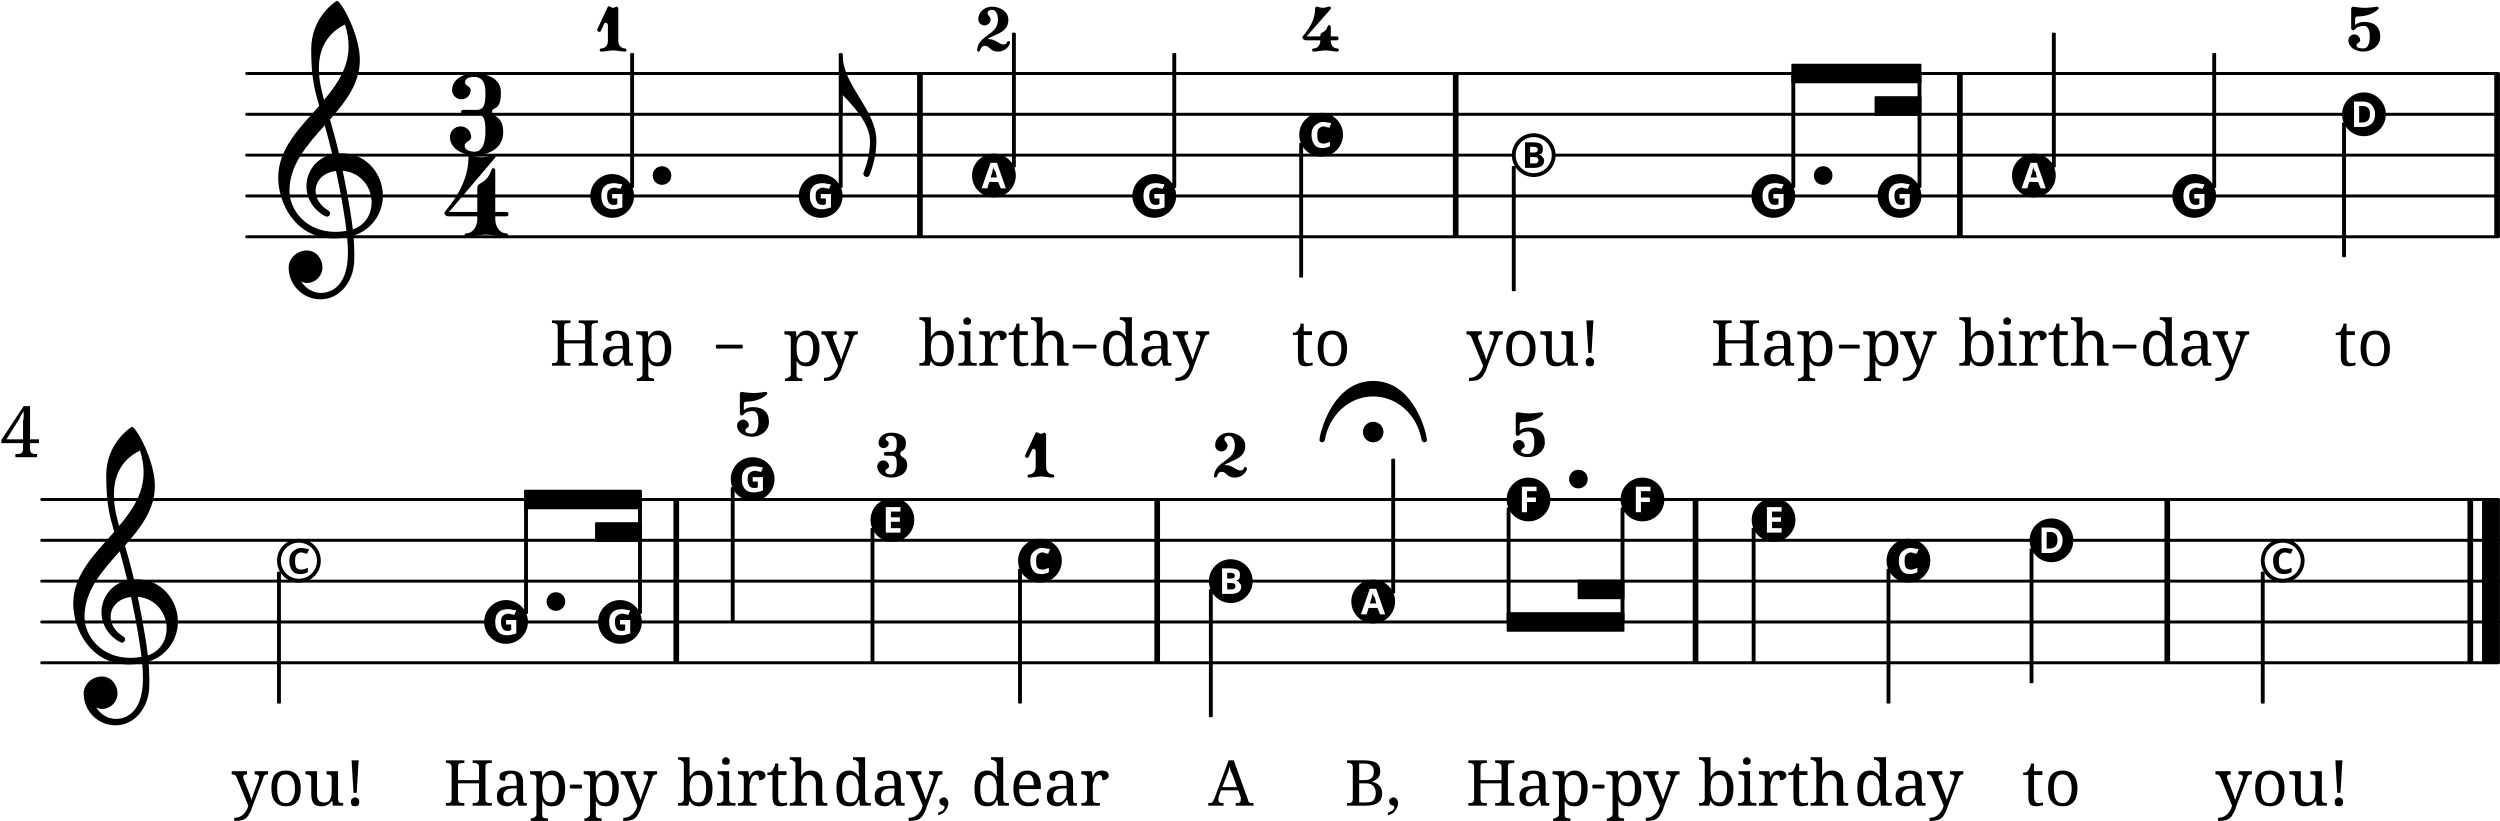
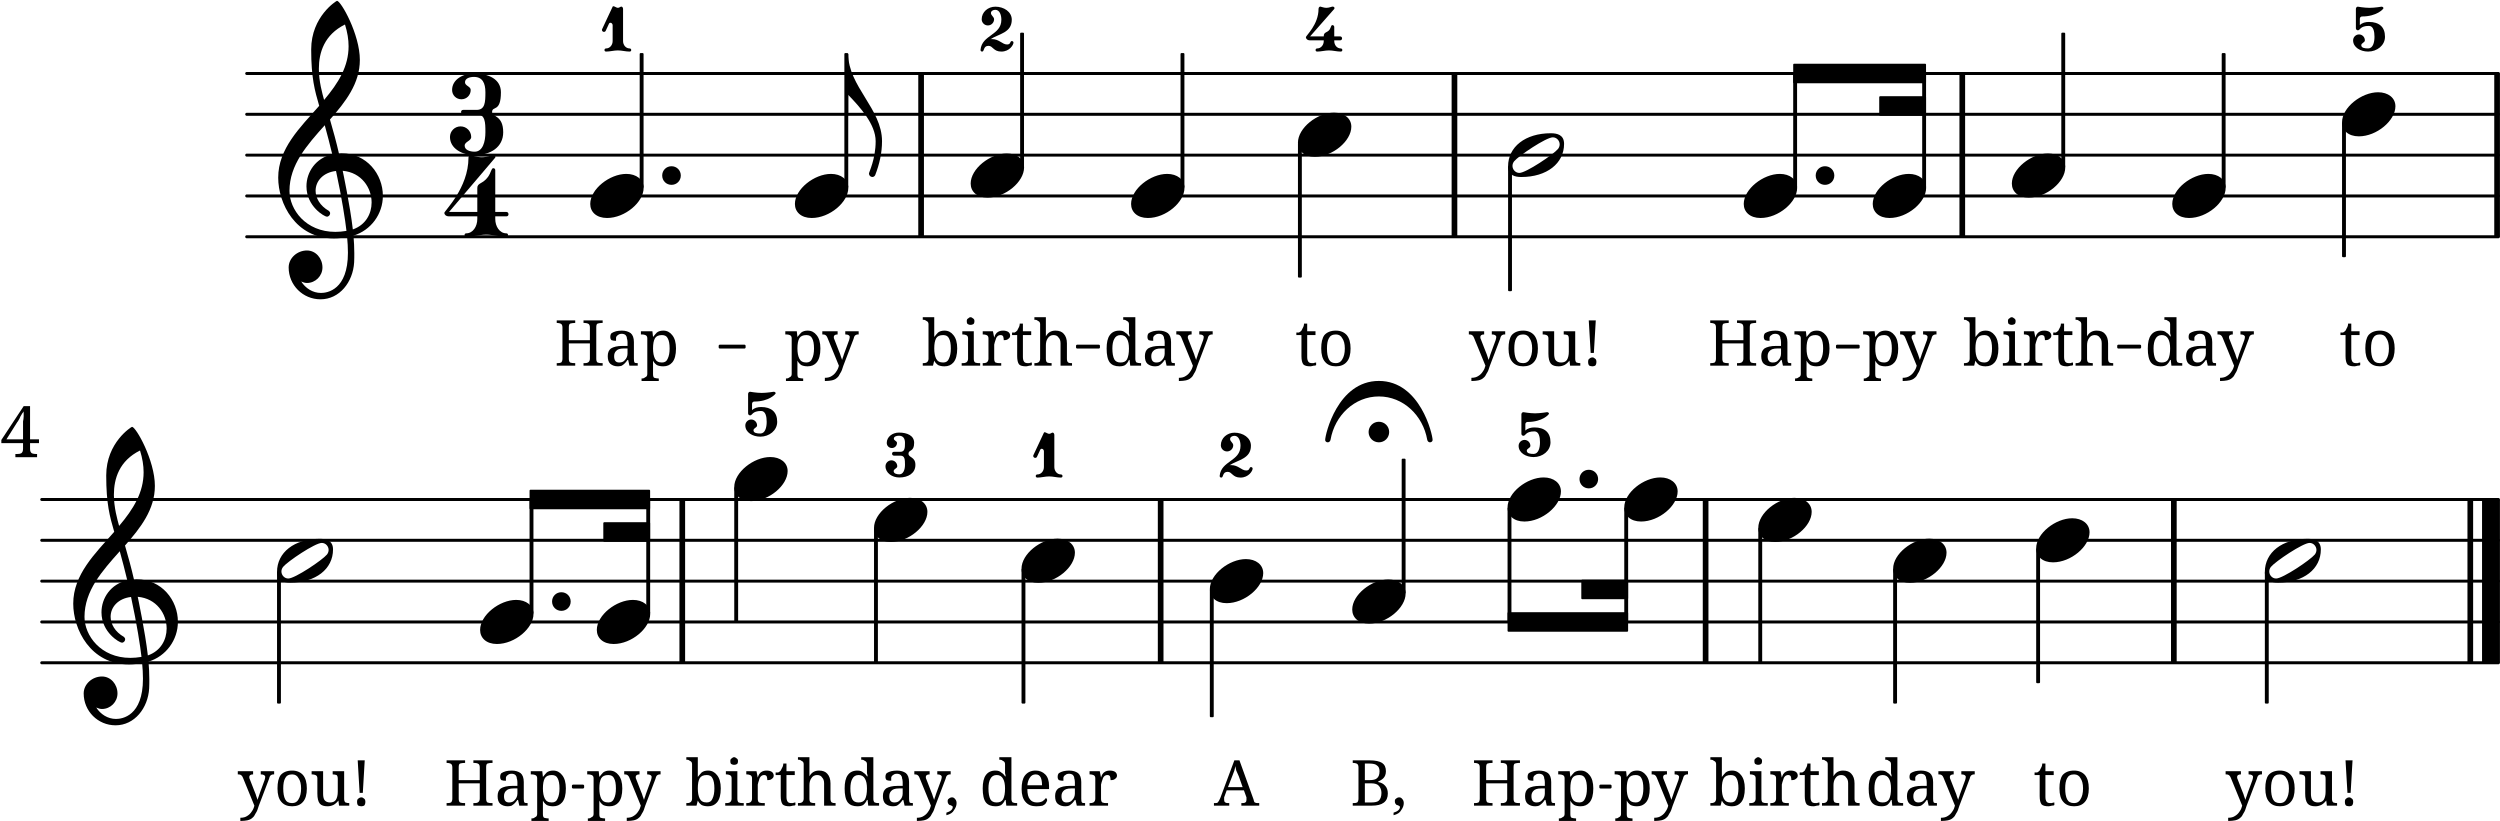
<svg xmlns="http://www.w3.org/2000/svg" class="score" version="1.2" width="182.94mm" height="60.07mm" viewBox="-0.984 -0.02 61.237 20.109">
  <style type="text/css">

tspan { white-space: pre; }

</style>
  <g transform="translate(5.0211, 5.78)">
    <line stroke-linejoin="round" stroke-linecap="round" stroke-width="0.073" stroke="currentColor" x1="0.036" y1="0" x2="55.195" y2="0" />
  </g>
  <g transform="translate(5.0211, 4.78)">
    <line stroke-linejoin="round" stroke-linecap="round" stroke-width="0.073" stroke="currentColor" x1="0.036" y1="0" x2="55.195" y2="0" />
  </g>
  <g transform="translate(5.0211, 3.78)">
    <line stroke-linejoin="round" stroke-linecap="round" stroke-width="0.073" stroke="currentColor" x1="0.036" y1="0" x2="55.195" y2="0" />
  </g>
  <g transform="translate(5.0211, 2.78)">
    <line stroke-linejoin="round" stroke-linecap="round" stroke-width="0.073" stroke="currentColor" x1="0.036" y1="0" x2="55.195" y2="0" />
  </g>
  <g transform="translate(5.0211, 1.78)">
    <line stroke-linejoin="round" stroke-linecap="round" stroke-width="0.073" stroke="currentColor" x1="0.036" y1="0" x2="55.195" y2="0" />
  </g>
  <g transform="translate(60.1143, 3.78)">
    <rect x="0" y="-2" width="0.139" height="4" ry="0" fill="currentColor" />
  </g>
-   <g transform="translate(46.9544, 3.78)">
-     <rect x="0" y="-2" width="0.139" height="4" ry="0" fill="currentColor" />
-   </g>
-   <g transform="translate(34.6038, 3.78)">
-     <rect x="0" y="-2" width="0.139" height="4" ry="0" fill="currentColor" />
-   </g>
-   <g transform="translate(21.4796, 3.78)">
-     <rect x="0" y="-2" width="0.139" height="4" ry="0" fill="currentColor" />
-   </g>
-   <g transform="translate(44.6412, 8.9382)">
+   <g transform="translate(47.0133, 3.78)">
+     <rect x="0" y="-2" width="0.139" height="4" ry="0" fill="currentColor" />
+   </g>
+   <g transform="translate(34.5736, 3.78)">
+     <rect x="0" y="-2" width="0.139" height="4" ry="0" fill="currentColor" />
+   </g>
+   <g transform="translate(21.5083, 3.78)">
+     <rect x="0" y="-2" width="0.139" height="4" ry="0" fill="currentColor" />
+   </g>
+   <g transform="translate(44.6383, 8.9382)">
    <text font-family="serif" font-size="1.556" text-anchor="start" fill="currentColor">
      <tspan>py</tspan>
    </text>
  </g>
-   <g transform="translate(46.0341, 3.78)">
-     <rect x="-0.047" y="-2" width="0.095" height="2.804" ry="0.024" fill="currentColor" />
-   </g>
-   <g transform="translate(48.8362, 4.28)">
-     <circle stroke-linejoin="round" stroke-linecap="round" fill="currentColor" stroke="currentColor" stroke-width="0" r="0.536" />
-   </g>
-   <g color="rgba(100%, 100%, 100%, 100%)">
-     <g transform="translate(48.5349, 4.593)">
-       <text font-family="sans" font-weight="bold" font-size="0.873" text-anchor="start" fill="currentColor">
-         <tspan>A</tspan>
-       </text>
-     </g>
-   </g>
-   <g transform="translate(46.9784, 8.9382)">
+   <g transform="translate(46.1477, 3.78)">
+     <rect x="-0.047" y="-2" width="0.095" height="2.803" ry="0.024" fill="currentColor" />
+   </g>
+   <g transform="translate(48.2971, 4.28)">
+     <path transform="scale(0.004, -0.004)" d="M0 -49c0 91 119 184 221 184c61 0 106 -34 106 -86c0 -87 -114 -184 -224 -184c-65 0 -103 37 -103 86z" fill="currentColor" />
+   </g>
+   <g transform="translate(47.0923, 8.9382)">
    <text font-family="serif" font-size="1.556" text-anchor="start" fill="currentColor">
      <tspan>birth</tspan>
    </text>
  </g>
-   <g transform="translate(49.3253, 3.78)">
-     <rect x="-0.047" y="-3" width="0.095" height="3.304" ry="0.024" fill="currentColor" />
-   </g>
-   <g transform="translate(42.4542, 4.78)">
-     <circle stroke-linejoin="round" stroke-linecap="round" fill="currentColor" stroke="currentColor" stroke-width="0" r="0.536" />
-   </g>
-   <g color="rgba(100%, 100%, 100%, 100%)">
-     <g transform="translate(42.1428, 5.0917)">
-       <text font-family="sans" font-weight="bold" font-size="0.873" text-anchor="start" fill="currentColor">
-         <tspan>G</tspan>
-       </text>
-     </g>
-   </g>
-   <g transform="translate(45.545, 4.78)">
-     <circle stroke-linejoin="round" stroke-linecap="round" fill="currentColor" stroke="currentColor" stroke-width="0" r="0.536" />
-   </g>
-   <g color="rgba(100%, 100%, 100%, 100%)">
-     <g transform="translate(45.2337, 5.0917)">
-       <text font-family="sans" font-weight="bold" font-size="0.873" text-anchor="start" fill="currentColor">
-         <tspan>G</tspan>
-       </text>
-     </g>
-   </g>
-   <g transform="translate(40.9177, 8.9382)">
+   <g transform="translate(49.5556, 3.78)">
+     <rect x="-0.047" y="-3" width="0.095" height="3.303" ry="0.024" fill="currentColor" />
+   </g>
+   <g transform="translate(41.7294, 4.78)">
+     <path transform="scale(0.004, -0.004)" d="M0 -49c0 91 119 184 221 184c61 0 106 -34 106 -86c0 -87 -114 -184 -224 -184c-65 0 -103 37 -103 86z" fill="currentColor" />
+   </g>
+   <g transform="translate(44.8892, 4.78)">
+     <path transform="scale(0.004, -0.004)" d="M0 -49c0 91 119 184 221 184c61 0 106 -34 106 -86c0 -87 -114 -184 -224 -184c-65 0 -103 37 -103 86z" fill="currentColor" />
+   </g>
+   <g transform="translate(40.8459, 8.9382)">
    <text font-family="serif" font-size="1.556" text-anchor="start" fill="currentColor">
      <tspan>Hap</tspan>
    </text>
  </g>
-   <g transform="translate(43.4474, 4.28)">
+   <g transform="translate(43.4921, 4.28)">
    <path transform="scale(0.004, -0.004)" d="M0 0c0 32 25 57 57 57s57 -25 57 -57s-25 -57 -57 -57s-57 25 -57 57z" fill="currentColor" />
  </g>
-   <g transform="translate(42.9432, 3.78)">
-     <rect x="-0.047" y="-2" width="0.095" height="2.804" ry="0.024" fill="currentColor" />
-   </g>
-   <g transform="translate(16.5499, 8.9382)">
+   <g transform="translate(42.9878, 3.78)">
+     <rect x="-0.047" y="-2" width="0.095" height="2.803" ry="0.024" fill="currentColor" />
+   </g>
+   <g transform="translate(16.6189, 8.9382)">
    <rect x="0" y="-0.515" width="0.66" height="0.095" ry="0.029" fill="currentColor" />
  </g>
-   <g transform="translate(25.2892, 8.9382)">
-     <rect x="0" y="-0.515" width="0.585" height="0.095" ry="0.029" fill="currentColor" />
-   </g>
-   <g transform="translate(44.0606, 8.9382)">
-     <rect x="0" y="-0.515" width="0.511" height="0.095" ry="0.029" fill="currentColor" />
-   </g>
-   <g transform="translate(50.764, 8.9382)">
-     <rect x="0" y="-0.515" width="0.585" height="0.095" ry="0.029" fill="currentColor" />
-   </g>
-   <g transform="translate(42.8958, 1.78)">
-     <polygon stroke-linejoin="round" stroke-linecap="round" stroke-width="0.047" fill="currentColor" stroke="currentColor" points="3.162 -0.216 3.162 0.216 0.024 0.216 0.024 -0.216" />
-   </g>
-   <g transform="translate(44.9341, 2.5765)">
+   <g transform="translate(25.3728, 8.9382)">
+     <rect x="0" y="-0.515" width="0.586" height="0.095" ry="0.029" fill="currentColor" />
+   </g>
+   <g transform="translate(43.9888, 8.9382)">
+     <rect x="0" y="-0.515" width="0.58" height="0.095" ry="0.029" fill="currentColor" />
+   </g>
+   <g transform="translate(50.8779, 8.9382)">
+     <rect x="0" y="-0.515" width="0.586" height="0.095" ry="0.029" fill="currentColor" />
+   </g>
+   <g transform="translate(42.9404, 1.78)">
+     <polygon stroke-linejoin="round" stroke-linecap="round" stroke-width="0.047" fill="currentColor" stroke="currentColor" points="3.231 -0.216 3.231 0.216 0.024 0.216 0.024 -0.216" />
+   </g>
+   <g transform="translate(45.0477, 2.5765)">
    <polygon stroke-linejoin="round" stroke-linecap="round" stroke-width="0.047" fill="currentColor" stroke="currentColor" points="1.124 -0.216 1.124 0.216 0.024 0.216 0.024 -0.216" />
  </g>
-   <g transform="translate(52.7646, 4.78)">
-     <circle stroke-linejoin="round" stroke-linecap="round" fill="currentColor" stroke="currentColor" stroke-width="0" r="0.536" />
-   </g>
-   <g color="rgba(100%, 100%, 100%, 100%)">
-     <g transform="translate(52.4533, 5.0917)">
-       <text font-family="sans" font-weight="bold" font-size="0.873" text-anchor="start" fill="currentColor">
-         <tspan>G</tspan>
-       </text>
-     </g>
-   </g>
-   <g transform="translate(51.4189, 8.9382)">
+   <g transform="translate(52.2264, 4.78)">
+     <path transform="scale(0.004, -0.004)" d="M0 -49c0 91 119 184 221 184c61 0 106 -34 106 -86c0 -87 -114 -184 -224 -184c-65 0 -103 37 -103 86z" fill="currentColor" />
+   </g>
+   <g transform="translate(51.5337, 8.9382)">
    <text font-family="serif" font-size="1.556" text-anchor="start" fill="currentColor">
      <tspan>day</tspan>
    </text>
  </g>
-   <g transform="translate(53.2536, 3.78)">
-     <rect x="-0.047" y="-2.5" width="0.095" height="3.304" ry="0.024" fill="currentColor" />
-   </g>
-   <g transform="translate(56.9227, 2.78)">
-     <circle stroke-linejoin="round" stroke-linecap="round" fill="currentColor" stroke="currentColor" stroke-width="0" r="0.536" />
-   </g>
-   <g color="rgba(100%, 100%, 100%, 100%)">
-     <g transform="translate(56.6014, 3.0917)">
-       <text font-family="sans" font-weight="bold" font-size="0.873" text-anchor="start" fill="currentColor">
-         <tspan>D</tspan>
-       </text>
-     </g>
-   </g>
-   <g transform="translate(56.5411, 1.2435)">
+   <g transform="translate(53.4849, 3.78)">
+     <rect x="-0.047" y="-2.5" width="0.095" height="3.303" ry="0.024" fill="currentColor" />
+   </g>
+   <g transform="translate(56.3852, 2.78)">
+     <path transform="scale(0.004, -0.004)" d="M0 -49c0 91 119 184 221 184c61 0 106 -34 106 -86c0 -87 -114 -184 -224 -184c-65 0 -103 37 -103 86z" fill="currentColor" />
+   </g>
+   <g transform="translate(56.6566, 1.2435)">
    <path transform="scale(0.0022, -0.0022)" d="M338 483c0 -9 -74 -92 -238 -92c-14 0 -25 -11 -25 -25v-71c26 26 64 35 101 35c113 0 179 -55 179 -165c0 -96 -88 -165 -188 -165c-85 0 -167 47 -167 125c0 36 30 66 66 66s65 -30 65 -66c0 -25 -40 -29 -40 -54c0 -31 40 -36 76 -36c54 0 71 67 71 130 c0 58 -12 121 -62 121c-100 0 -97 -49 -122 -49c-11 0 -23 8 -23 22v216c0 14 10 25 22 25c1 0 72 -13 130 -13c57 0 132 13 133 13c14 0 22 -9 22 -17z" fill="currentColor" />
  </g>
-   <g transform="translate(56.1997, 8.9382)">
+   <g transform="translate(56.3151, 8.9382)">
    <text font-family="serif" font-size="1.556" text-anchor="start" fill="currentColor">
      <tspan>to</tspan>
    </text>
  </g>
-   <g transform="translate(56.4337, 3.78)">
-     <rect x="-0.047" y="-0.804" width="0.095" height="3.304" ry="0.024" fill="currentColor" />
-   </g>
-   <g transform="translate(19.118, 4.78)">
-     <circle stroke-linejoin="round" stroke-linecap="round" fill="currentColor" stroke="currentColor" stroke-width="0" r="0.536" />
-   </g>
-   <g color="rgba(100%, 100%, 100%, 100%)">
-     <g transform="translate(18.8067, 5.0917)">
-       <text font-family="sans" font-weight="bold" font-size="0.873" text-anchor="start" fill="currentColor">
-         <tspan>G</tspan>
-       </text>
-     </g>
-   </g>
-   <g transform="translate(18.2142, 8.9382)">
+   <g transform="translate(56.4327, 3.78)">
+     <rect x="-0.047" y="-0.803" width="0.095" height="3.303" ry="0.024" fill="currentColor" />
+   </g>
+   <g transform="translate(18.4865, 4.78)">
+     <path transform="scale(0.004, -0.004)" d="M0 -49c0 91 119 184 221 184c61 0 106 -34 106 -86c0 -87 -114 -184 -224 -184c-65 0 -103 37 -103 86z" fill="currentColor" />
+   </g>
+   <g transform="translate(18.2357, 8.9382)">
    <text font-family="serif" font-size="1.556" text-anchor="start" fill="currentColor">
      <tspan>py</tspan>
    </text>
  </g>
-   <g transform="translate(19.607, 3.78)">
-     <rect x="-0.047" y="-2.5" width="0.095" height="3.304" ry="0.024" fill="currentColor" />
-   </g>
-   <g transform="translate(19.6544, 1.3035)">
+   <g transform="translate(19.745, 3.78)">
+     <rect x="-0.047" y="-2.5" width="0.095" height="3.303" ry="0.024" fill="currentColor" />
+   </g>
+   <g transform="translate(19.7924, 1.3035)">
    <path transform="scale(0.004, -0.004)" d="M0 0v-375h-14v375h14zM127 -732c0 9 41 88 41 198c0 104 -96 209 -168 284v250c0 -198 207 -336 207 -534c0 -71 -16 -142 -42 -208c-4 -7 -10 -11 -17 -11c-11 0 -21 9 -21 21z" fill="currentColor" />
  </g>
-   <g transform="translate(23.3614, 4.28)">
-     <circle stroke-linejoin="round" stroke-linecap="round" fill="currentColor" stroke="currentColor" stroke-width="0" r="0.536" />
-   </g>
-   <g color="rgba(100%, 100%, 100%, 100%)">
-     <g transform="translate(23.0601, 4.593)">
-       <text font-family="sans" font-weight="bold" font-size="0.873" text-anchor="start" fill="currentColor">
-         <tspan>A</tspan>
-       </text>
-     </g>
-   </g>
-   <g transform="translate(21.5036, 8.9382)">
+   <g transform="translate(22.7921, 4.28)">
+     <path transform="scale(0.004, -0.004)" d="M0 -49c0 91 119 184 221 184c61 0 106 -34 106 -86c0 -87 -114 -184 -224 -184c-65 0 -103 37 -103 86z" fill="currentColor" />
+   </g>
+   <g transform="translate(21.5872, 8.9382)">
    <text font-family="serif" font-size="1.556" text-anchor="start" fill="currentColor">
      <tspan>birth</tspan>
    </text>
  </g>
-   <g transform="translate(14.0092, 4.78)">
-     <circle stroke-linejoin="round" stroke-linecap="round" fill="currentColor" stroke="currentColor" stroke-width="0" r="0.536" />
-   </g>
-   <g color="rgba(100%, 100%, 100%, 100%)">
-     <g transform="translate(13.6979, 5.0917)">
-       <text font-family="sans" font-weight="bold" font-size="0.873" text-anchor="start" fill="currentColor">
-         <tspan>G</tspan>
-       </text>
-     </g>
-   </g>
-   <g transform="translate(13.6477, 1.2435)">
+   <g transform="translate(13.4727, 4.78)">
+     <path transform="scale(0.004, -0.004)" d="M0 -49c0 91 119 184 221 184c61 0 106 -34 106 -86c0 -87 -114 -184 -224 -184c-65 0 -103 37 -103 86z" fill="currentColor" />
+   </g>
+   <g transform="translate(13.7641, 1.2435)">
    <path transform="scale(0.0022, -0.0022)" d="M175 487c16 0 29 14 39 14s19 -12 19 -26v-358c0 -44 31 -82 73 -82c12 0 18 -9 18 -18s-6 -17 -18 -17c-44 0 -87 13 -131 13s-87 -13 -131 -13c-12 0 -18 8 -18 17s6 18 18 18c42 0 73 38 73 82v176c0 18 -14 28 -25 28c-6 0 -12 -3 -15 -9l-37 -80 c-4 -9 -12 -13 -19 -13c-11 0 -23 9 -23 21c0 3 0 7 2 10l117 250c2 4 4 5 8 5c13 0 35 -18 50 -18z" fill="currentColor" />
  </g>
  <g transform="translate(5.8211, 4.78)">
    <path transform="scale(0.004, -0.004)" d="M643 1c0 -112 -73 -211 -180 -244c3 -36 5 -72 5 -108c0 -19 0 -37 -1 -56c-7 -120 -89 -226 -206 -226c-108 0 -195 87 -195 195c0 58 53 104 112 104c54 0 95 -48 95 -104c0 -52 -43 -95 -95 -95c-12 0 -24 4 -35 9c26 -41 70 -70 121 -70c38 0 165 18 165 246 c0 32 -2 64 -5 96c-28 -5 -55 -8 -80 -8c-236 0 -342 214 -342 372c0 178 133 306 251 440c-27 93 -49 170 -49 345c0 203 155 298 158 298c24 0 140 -205 140 -362c0 -144 -87 -256 -183 -365c20 -69 39 -138 55 -208c5 0 11 1 16 1c154 0 253 -128 253 -260zM397 154 c1 -5 45 -212 62 -359c78 27 115 95 115 165c0 90 -62 184 -177 194zM71 31c0 -114 99 -251 281 -251c21 0 44 2 68 6c-7 63 -28 201 -64 367c-79 -9 -125 -62 -125 -121c0 -44 26 -92 82 -124c4 -4 7 -9 7 -14c0 -11 -9 -21 -20 -21c-14 0 -125 62 -125 186 c0 88 57 173 158 196c-14 60 -30 119 -46 178c-108 -121 -216 -242 -216 -402zM411 1050c-127 -63 -160 -172 -160 -271c0 -78 21 -151 32 -191c89 105 150 206 150 329c0 41 -7 85 -22 133z" fill="currentColor" />
  </g>
-   <g transform="translate(22.9497, 1.2435)">
+   <g transform="translate(23.0333, 1.2435)">
    <path transform="scale(0.0022, -0.0022)" d="M89 64c-61 0 -44 -64 -71 -64c-9 0 -18 6 -18 17v2c15 170 232 160 232 336c0 54 -20 110 -67 110c-25 0 -49 -13 -49 -36c0 -27 35 -42 35 -69c0 -38 -31 -69 -69 -69s-69 31 -69 69c0 80 70 140 152 140c95 0 183 -57 183 -145c0 -146 -144 -157 -237 -217 c5 1 10 1 15 1c84 0 115 -60 170 -60c44 0 29 38 53 38c9 0 18 -7 18 -17c0 -25 -44 -100 -135 -100c-90 0 -93 64 -143 64z" fill="currentColor" />
  </g>
  <g transform="translate(10.0367, 3.78)">
    <path transform="scale(0.004, -0.004)" d="M258 264c0 -31 68 -19 68 -124c0 -91 -77 -140 -175 -140c-77 0 -151 41 -151 111c0 36 29 65 65 65s65 -29 65 -65c0 -25 -40 -28 -40 -53c0 -26 31 -37 61 -37c50 0 66 61 66 119c0 62 -1 110 -54 110h-82c-9 0 -13 7 -13 14s4 13 13 13h82c52 0 54 47 54 108 c0 56 -18 94 -70 94c-27 0 -55 -9 -55 -33c0 -22 35 -25 35 -47c0 -32 -25 -57 -57 -57s-57 25 -57 57c0 63 65 101 134 101c90 0 165 -35 165 -115c0 -126 -54 -81 -54 -121z" fill="currentColor" />
  </g>
  <g transform="translate(9.9062, 5.78)">
    <path transform="scale(0.004, -0.004)" d="M228 487c34 0 64 14 71 14s12 -6 12 -11c0 -2 0 -3 -1 -5l-283 -333h173v147c0 32 34 24 65 67c21 29 20 54 33 54c6 0 12 -4 12 -12v-256h68c9 0 13 -7 13 -14s-4 -13 -13 -13h-68v-16c0 -45 26 -88 68 -88c7 0 10 -5 10 -10s-3 -11 -10 -11c-41 0 -82 13 -123 13 s-82 -13 -123 -13c-7 0 -10 6 -10 11s3 10 10 10c42 0 68 43 68 88v16h-173c-21 0 -29 13 -29 21c0 13 148 151 148 339c0 8 5 15 12 15c5 0 36 -13 70 -13z" fill="currentColor" />
  </g>
-   <g transform="translate(12.4728, 8.9382)">
+   <g transform="translate(12.5892, 8.9382)">
    <text font-family="serif" font-size="1.556" text-anchor="start" fill="currentColor">
      <tspan>Hap</tspan>
    </text>
  </g>
-   <g transform="translate(15.0025, 4.28)">
+   <g transform="translate(15.2354, 4.28)">
    <path transform="scale(0.004, -0.004)" d="M0 0c0 32 25 57 57 57s57 -25 57 -57s-25 -57 -57 -57s-57 25 -57 57z" fill="currentColor" />
  </g>
-   <g transform="translate(14.4983, 3.78)">
-     <rect x="-0.047" y="-2.5" width="0.095" height="3.304" ry="0.024" fill="currentColor" />
-   </g>
-   <g transform="translate(25.9441, 8.9382)">
+   <g transform="translate(14.7312, 3.78)">
+     <rect x="-0.047" y="-2.5" width="0.095" height="3.303" ry="0.024" fill="currentColor" />
+   </g>
+   <g transform="translate(26.0287, 8.9382)">
    <text font-family="serif" font-size="1.556" text-anchor="start" fill="currentColor">
      <tspan>day</tspan>
    </text>
  </g>
-   <g transform="translate(27.7788, 3.78)">
-     <rect x="-0.047" y="-2.5" width="0.095" height="3.304" ry="0.024" fill="currentColor" />
-   </g>
-   <g transform="translate(31.3765, 3.28)">
-     <circle stroke-linejoin="round" stroke-linecap="round" fill="currentColor" stroke="currentColor" stroke-width="0" r="0.536" />
-   </g>
-   <g color="rgba(100%, 100%, 100%, 100%)">
-     <g transform="translate(31.0953, 3.5917)">
-       <text font-family="sans" font-weight="bold" font-size="0.873" text-anchor="start" fill="currentColor">
-         <tspan>C</tspan>
-       </text>
-     </g>
-   </g>
-   <g transform="translate(30.9246, 1.2435)">
+   <g transform="translate(27.9798, 3.78)">
+     <rect x="-0.047" y="-2.5" width="0.095" height="3.303" ry="0.024" fill="currentColor" />
+   </g>
+   <g transform="translate(30.8088, 3.28)">
+     <path transform="scale(0.004, -0.004)" d="M0 -49c0 91 119 184 221 184c61 0 106 -34 106 -86c0 -87 -114 -184 -224 -184c-65 0 -103 37 -103 86z" fill="currentColor" />
+   </g>
+   <g transform="translate(31.0098, 1.2435)">
    <path transform="scale(0.0022, -0.0022)" d="M158 501c8 0 37 -14 67 -14c31 0 59 14 70 14c12 0 21 -8 21 -17c0 -3 -1 -6 -3 -9l-269 -306h152v3c0 50 42 35 68 77c7 12 10 25 16 37c3 6 7 9 13 9c9 0 20 -8 20 -21v-105h65c15 0 22 -11 22 -22s-7 -22 -22 -22h-65v-8c0 -44 30 -82 72 -82c12 0 18 -9 18 -18 s-6 -17 -18 -17c-44 0 -87 13 -131 13s-87 -13 -131 -13c-12 0 -18 8 -18 17s6 18 18 18c42 0 73 38 73 82v8h-152c-35 0 -47 22 -47 35c0 18 141 139 141 315c0 14 9 26 20 26z" fill="currentColor" />
  </g>
-   <g transform="translate(30.6534, 8.9382)">
+   <g transform="translate(30.7387, 8.9382)">
    <text font-family="serif" font-size="1.556" text-anchor="start" fill="currentColor">
      <tspan>to</tspan>
    </text>
  </g>
-   <g transform="translate(30.8874, 3.78)">
-     <rect x="-0.047" y="-0.304" width="0.095" height="3.304" ry="0.024" fill="currentColor" />
-   </g>
-   <g transform="translate(36.5846, 3.78)">
-     <circle stroke-linejoin="round" stroke-linecap="round" fill="currentColor" stroke="currentColor" stroke-width="0" r="0.536" />
-   </g>
-   <g color="rgba(100%, 100%, 100%, 100%)">
-     <g transform="translate(36.5846, 3.78)">
-       <circle stroke-linejoin="round" stroke-linecap="round" fill="currentColor" stroke="currentColor" stroke-width="0" r="0.442" />
-     </g>
-   </g>
-   <g transform="translate(36.2934, 4.0917)">
-     <text font-family="sans" font-weight="bold" font-size="0.873" text-anchor="start" fill="currentColor">
-       <tspan>B</tspan>
-     </text>
-   </g>
-   <g transform="translate(34.9377, 8.9382)">
+   <g transform="translate(30.8562, 3.78)">
+     <rect x="-0.047" y="-0.303" width="0.095" height="3.303" ry="0.024" fill="currentColor" />
+   </g>
+   <g transform="translate(35.9563, 3.78)">
+     <path transform="scale(0.004, -0.004)" d="M69 -109c41 0 209 113 237 147c7 9 10 19 10 28c0 22 -18 43 -42 43c-41 0 -209 -113 -237 -147c-7 -9 -10 -19 -10 -28c0 -22 18 -43 42 -43zM0 -69c0 120 106 203 262 203c39 0 81 -10 81 -65c0 -120 -106 -203 -262 -203c-39 0 -81 10 -81 65z" fill="currentColor" />
+   </g>
+   <g transform="translate(34.9954, 8.9382)">
    <text font-family="serif" font-size="1.556" text-anchor="start" fill="currentColor">
      <tspan>you!</tspan>
    </text>
  </g>
-   <g transform="translate(36.0955, 3.78)">
-     <rect x="-0.047" y="0.267" width="0.095" height="3.066" ry="0.024" fill="currentColor" />
-   </g>
-   <g transform="translate(23.8504, 3.78)">
-     <rect x="-0.047" y="-3" width="0.095" height="3.304" ry="0.024" fill="currentColor" />
-   </g>
-   <g transform="translate(27.2898, 4.78)">
-     <circle stroke-linejoin="round" stroke-linecap="round" fill="currentColor" stroke="currentColor" stroke-width="0" r="0.536" />
-   </g>
-   <g color="rgba(100%, 100%, 100%, 100%)">
-     <g transform="translate(26.9785, 5.0917)">
-       <text font-family="sans" font-weight="bold" font-size="0.873" text-anchor="start" fill="currentColor">
-         <tspan>G</tspan>
-       </text>
-     </g>
+   <g transform="translate(36.0037, 3.78)">
+     <rect x="-0.047" y="0.268" width="0.095" height="3.065" ry="0.024" fill="currentColor" />
+   </g>
+   <g transform="translate(24.0506, 3.78)">
+     <rect x="-0.047" y="-3" width="0.095" height="3.303" ry="0.024" fill="currentColor" />
+   </g>
+   <g transform="translate(26.7214, 4.78)">
+     <path transform="scale(0.004, -0.004)" d="M0 -49c0 91 119 184 221 184c61 0 106 -34 106 -86c0 -87 -114 -184 -224 -184c-65 0 -103 37 -103 86z" fill="currentColor" />
  </g>
  <g transform="translate(0, 16.2155)">
    <line stroke-linejoin="round" stroke-linecap="round" stroke-width="0.073" stroke="currentColor" x1="0.036" y1="0" x2="60.216" y2="0" />
  </g>
  <g transform="translate(0, 15.2155)">
    <line stroke-linejoin="round" stroke-linecap="round" stroke-width="0.073" stroke="currentColor" x1="0.036" y1="0" x2="60.216" y2="0" />
  </g>
  <g transform="translate(0, 14.2155)">
    <line stroke-linejoin="round" stroke-linecap="round" stroke-width="0.073" stroke="currentColor" x1="0.036" y1="0" x2="60.216" y2="0" />
  </g>
  <g transform="translate(0, 13.2155)">
    <line stroke-linejoin="round" stroke-linecap="round" stroke-width="0.073" stroke="currentColor" x1="0.036" y1="0" x2="60.216" y2="0" />
  </g>
  <g transform="translate(0, 12.2155)">
    <line stroke-linejoin="round" stroke-linecap="round" stroke-width="0.073" stroke="currentColor" x1="0.036" y1="0" x2="60.216" y2="0" />
  </g>
-   <g transform="translate(15.5107, 14.2155)">
-     <rect x="0" y="-2" width="0.139" height="4" ry="0" fill="currentColor" />
-   </g>
-   <g transform="translate(52.0349, 14.2155)">
-     <rect x="0" y="-2" width="0.139" height="4" ry="0" fill="currentColor" />
-   </g>
-   <g transform="translate(40.4787, 14.2155)">
+   <g transform="translate(15.6578, 14.2155)">
+     <rect x="0" y="-2" width="0.139" height="4" ry="0" fill="currentColor" />
+   </g>
+   <g transform="translate(52.1959, 14.2155)">
+     <rect x="0" y="-2" width="0.139" height="4" ry="0" fill="currentColor" />
+   </g>
+   <g transform="translate(40.7258, 14.2155)">
    <rect x="0" y="-2" width="0.139" height="4" ry="0" fill="currentColor" />
  </g>
  <g transform="translate(59.8152, 14.2155)">
    <rect x="0" y="-2" width="0.438" height="4" ry="0" fill="currentColor" />
  </g>
  <g transform="translate(59.4578, 14.2155)">
    <rect x="0" y="-2" width="0.139" height="4" ry="0" fill="currentColor" />
  </g>
-   <g transform="translate(27.2916, 14.2155)">
-     <rect x="0" y="-2" width="0.139" height="4" ry="0" fill="currentColor" />
-   </g>
-   <g transform="translate(42.4602, 12.7155)">
-     <circle stroke-linejoin="round" stroke-linecap="round" fill="currentColor" stroke="currentColor" stroke-width="0" r="0.536" />
-   </g>
-   <g color="rgba(100%, 100%, 100%, 100%)">
-     <g transform="translate(42.2192, 13.0272)">
-       <text font-family="sans" font-weight="bold" font-size="0.873" text-anchor="start" fill="currentColor">
-         <tspan>E</tspan>
-       </text>
-     </g>
-   </g>
-   <g transform="translate(40.6025, 19.7155)">
+   <g transform="translate(27.3764, 14.2155)">
+     <rect x="0" y="-2" width="0.139" height="4" ry="0" fill="currentColor" />
+   </g>
+   <g transform="translate(42.0856, 12.7155)">
+     <path transform="scale(0.004, -0.004)" d="M0 -49c0 91 119 184 221 184c61 0 106 -34 106 -86c0 -87 -114 -184 -224 -184c-65 0 -103 37 -103 86z" fill="currentColor" />
+   </g>
+   <g transform="translate(40.8807, 19.7155)">
    <text font-family="serif" font-size="1.556" text-anchor="start" fill="currentColor">
      <tspan>birth</tspan>
    </text>
  </g>
-   <g transform="translate(41.9712, 14.2155)">
-     <rect x="-0.047" y="-1.304" width="0.095" height="3.304" ry="0.024" fill="currentColor" />
-   </g>
-   <g transform="translate(45.7637, 13.7155)">
-     <circle stroke-linejoin="round" stroke-linecap="round" fill="currentColor" stroke="currentColor" stroke-width="0" r="0.536" />
-   </g>
-   <g color="rgba(100%, 100%, 100%, 100%)">
-     <g transform="translate(45.4825, 14.0272)">
-       <text font-family="sans" font-weight="bold" font-size="0.873" text-anchor="start" fill="currentColor">
-         <tspan>C</tspan>
-       </text>
-     </g>
-   </g>
-   <g transform="translate(44.418, 19.7155)">
+   <g transform="translate(42.133, 14.2155)">
+     <rect x="-0.047" y="-1.303" width="0.095" height="3.303" ry="0.024" fill="currentColor" />
+   </g>
+   <g transform="translate(45.389, 13.7155)">
+     <path transform="scale(0.004, -0.004)" d="M0 -49c0 91 119 184 221 184c61 0 106 -34 106 -86c0 -87 -114 -184 -224 -184c-65 0 -103 37 -103 86z" fill="currentColor" />
+   </g>
+   <g transform="translate(44.6963, 19.7155)">
    <text font-family="serif" font-size="1.556" text-anchor="start" fill="currentColor">
      <tspan>day</tspan>
    </text>
  </g>
-   <g transform="translate(45.2746, 14.2155)">
-     <rect x="-0.047" y="-0.304" width="0.095" height="3.304" ry="0.024" fill="currentColor" />
-   </g>
-   <g transform="translate(33.1416, 14.2155)">
-     <rect x="-0.047" y="-3" width="0.095" height="3.304" ry="0.024" fill="currentColor" />
-   </g>
-   <g transform="translate(36.4577, 12.2155)">
-     <circle stroke-linejoin="round" stroke-linecap="round" fill="currentColor" stroke="currentColor" stroke-width="0" r="0.536" />
-   </g>
-   <g color="rgba(100%, 100%, 100%, 100%)">
-     <g transform="translate(36.2167, 12.5272)">
-       <text font-family="sans" font-weight="bold" font-size="0.873" text-anchor="start" fill="currentColor">
-         <tspan>F</tspan>
-       </text>
-     </g>
-   </g>
-   <g transform="translate(36.0761, 11.179)">
+   <g transform="translate(45.4364, 14.2155)">
+     <rect x="-0.047" y="-0.303" width="0.095" height="3.303" ry="0.024" fill="currentColor" />
+   </g>
+   <g transform="translate(33.3973, 14.2155)">
+     <rect x="-0.047" y="-3" width="0.095" height="3.303" ry="0.024" fill="currentColor" />
+   </g>
+   <g transform="translate(35.9433, 12.2155)">
+     <path transform="scale(0.004, -0.004)" d="M0 -49c0 91 119 184 221 184c61 0 106 -34 106 -86c0 -87 -114 -184 -224 -184c-65 0 -103 37 -103 86z" fill="currentColor" />
+   </g>
+   <g transform="translate(36.2146, 11.1766)">
    <path transform="scale(0.0022, -0.0022)" d="M338 483c0 -9 -74 -92 -238 -92c-14 0 -25 -11 -25 -25v-71c26 26 64 35 101 35c113 0 179 -55 179 -165c0 -96 -88 -165 -188 -165c-85 0 -167 47 -167 125c0 36 30 66 66 66s65 -30 65 -66c0 -25 -40 -29 -40 -54c0 -31 40 -36 76 -36c54 0 71 67 71 130 c0 58 -12 121 -62 121c-100 0 -97 -49 -122 -49c-11 0 -23 8 -23 22v216c0 14 10 25 22 25c1 0 72 -13 130 -13c57 0 132 13 133 13c14 0 22 -9 22 -17z" fill="currentColor" />
  </g>
-   <g transform="translate(34.9213, 19.7155)">
+   <g transform="translate(35.0598, 19.7155)">
    <text font-family="serif" font-size="1.556" text-anchor="start" fill="currentColor">
      <tspan>Hap</tspan>
    </text>
  </g>
-   <g transform="translate(37.451, 11.7155)">
+   <g transform="translate(37.706, 11.7155)">
    <path transform="scale(0.004, -0.004)" d="M0 0c0 32 25 57 57 57s57 -25 57 -57s-25 -57 -57 -57s-57 25 -57 57z" fill="currentColor" />
  </g>
-   <g transform="translate(35.9686, 14.2155)">
-     <rect x="-0.047" y="-1.804" width="0.095" height="2.804" ry="0.024" fill="currentColor" />
-   </g>
-   <g transform="translate(32.6525, 10.7515)">
+   <g transform="translate(35.9907, 14.2155)">
+     <rect x="-0.047" y="-1.803" width="0.095" height="2.803" ry="0.024" fill="currentColor" />
+   </g>
+   <g transform="translate(32.7917, 10.7515)">
    <path transform="scale(0.004, -0.004)" d="M-63 47c0 35 28 63 63 63s63 -28 63 -63s-28 -63 -63 -63s-63 28 -63 63zM-329 -2c0 34 76 362 329 362s329 -328 329 -362c0 -8 -8 -14 -16 -14c-7 0 -15 5 -17 16c-26 149 -147 265 -296 265s-270 -116 -296 -265c-2 -11 -10 -16 -17 -16c-8 0 -16 6 -16 14z" fill="currentColor" />
  </g>
-   <g transform="translate(31.9496, 19.7155)">
+   <g transform="translate(32.0888, 19.7155)">
    <text font-family="serif" font-size="1.556" text-anchor="start" fill="currentColor">
      <tspan>B,</tspan>
    </text>
  </g>
-   <g transform="translate(39.2487, 12.2155)">
-     <circle stroke-linejoin="round" stroke-linecap="round" fill="currentColor" stroke="currentColor" stroke-width="0" r="0.536" />
-   </g>
-   <g color="rgba(100%, 100%, 100%, 100%)">
-     <g transform="translate(39.0076, 12.5272)">
-       <text font-family="sans" font-weight="bold" font-size="0.873" text-anchor="start" fill="currentColor">
-         <tspan>F</tspan>
-       </text>
-     </g>
-   </g>
-   <g transform="translate(38.3449, 19.7155)">
+   <g transform="translate(38.8023, 12.2155)">
+     <path transform="scale(0.004, -0.004)" d="M0 -49c0 91 119 184 221 184c61 0 106 -34 106 -86c0 -87 -114 -184 -224 -184c-65 0 -103 37 -103 86z" fill="currentColor" />
+   </g>
+   <g transform="translate(38.5514, 19.7155)">
    <text font-family="serif" font-size="1.556" text-anchor="start" fill="currentColor">
      <tspan>py</tspan>
    </text>
  </g>
-   <g transform="translate(38.7596, 14.2155)">
-     <rect x="-0.047" y="-1.804" width="0.095" height="2.804" ry="0.024" fill="currentColor" />
-   </g>
-   <g transform="translate(32.6525, 14.7155)">
-     <circle stroke-linejoin="round" stroke-linecap="round" fill="currentColor" stroke="currentColor" stroke-width="0" r="0.536" />
-   </g>
-   <g color="rgba(100%, 100%, 100%, 100%)">
-     <g transform="translate(32.3513, 15.0285)">
-       <text font-family="sans" font-weight="bold" font-size="0.873" text-anchor="start" fill="currentColor">
-         <tspan>A</tspan>
-       </text>
-     </g>
-   </g>
-   <g transform="translate(12.9721, 19.7155)">
+   <g transform="translate(38.8497, 14.2155)">
+     <rect x="-0.047" y="-1.803" width="0.095" height="2.803" ry="0.024" fill="currentColor" />
+   </g>
+   <g transform="translate(32.1388, 14.7155)">
+     <path transform="scale(0.004, -0.004)" d="M0 -49c0 91 119 184 221 184c61 0 106 -34 106 -86c0 -87 -114 -184 -224 -184c-65 0 -103 37 -103 86z" fill="currentColor" />
+   </g>
+   <g transform="translate(13.0237, 19.7155)">
    <rect x="0" y="-0.515" width="0.3" height="0.095" ry="0.029" fill="currentColor" />
  </g>
-   <g transform="translate(11.852, 12.2155)">
-     <polygon stroke-linejoin="round" stroke-linecap="round" stroke-width="0.047" fill="currentColor" stroke="currentColor" points="2.862 -0.216 2.862 0.216 0.024 0.216 0.024 -0.216" />
-   </g>
-   <g transform="translate(13.5903, 13.012)">
+   <g transform="translate(11.986, 12.2155)">
+     <polygon stroke-linejoin="round" stroke-linecap="round" stroke-width="0.047" fill="currentColor" stroke="currentColor" points="2.93 -0.216 2.93 0.216 0.024 0.216 0.024 -0.216" />
+   </g>
+   <g transform="translate(13.7924, 13.012)">
    <polygon stroke-linejoin="round" stroke-linecap="round" stroke-width="0.047" fill="currentColor" stroke="currentColor" points="1.124 -0.216 1.124 0.216 0.024 0.216 0.024 -0.216" />
  </g>
-   <g transform="translate(38.0195, 19.7155)">
+   <g transform="translate(38.192, 19.7155)">
    <rect x="0" y="-0.515" width="0.3" height="0.095" ry="0.029" fill="currentColor" />
  </g>
-   <g transform="translate(37.6596, 14.419)">
+   <g transform="translate(37.7497, 14.419)">
    <polygon stroke-linejoin="round" stroke-linecap="round" stroke-width="0.047" fill="currentColor" stroke="currentColor" points="1.124 -0.216 1.124 0.216 0.024 0.216 0.024 -0.216" />
  </g>
-   <g transform="translate(35.9212, 15.2155)">
-     <polygon stroke-linejoin="round" stroke-linecap="round" stroke-width="0.047" fill="currentColor" stroke="currentColor" points="2.862 -0.216 2.862 0.216 0.024 0.216 0.024 -0.216" />
-   </g>
-   <g transform="translate(49.2677, 13.2155)">
-     <circle stroke-linejoin="round" stroke-linecap="round" fill="currentColor" stroke="currentColor" stroke-width="0" r="0.536" />
-   </g>
-   <g color="rgba(100%, 100%, 100%, 100%)">
-     <g transform="translate(48.9463, 13.5272)">
-       <text font-family="sans" font-weight="bold" font-size="0.873" text-anchor="start" fill="currentColor">
-         <tspan>D</tspan>
-       </text>
-     </g>
-   </g>
-   <g transform="translate(48.5446, 19.7155)">
+   <g transform="translate(35.9433, 15.2155)">
+     <polygon stroke-linejoin="round" stroke-linecap="round" stroke-width="0.047" fill="currentColor" stroke="currentColor" points="2.93 -0.216 2.93 0.216 0.024 0.216 0.024 -0.216" />
+   </g>
+   <g transform="translate(48.8926, 13.2155)">
+     <path transform="scale(0.004, -0.004)" d="M0 -49c0 91 119 184 221 184c61 0 106 -34 106 -86c0 -87 -114 -184 -224 -184c-65 0 -103 37 -103 86z" fill="currentColor" />
+   </g>
+   <g transform="translate(48.8225, 19.7155)">
    <text font-family="serif" font-size="1.556" text-anchor="start" fill="currentColor">
      <tspan>to</tspan>
    </text>
  </g>
-   <g transform="translate(48.7786, 14.2155)">
-     <rect x="-0.047" y="-0.804" width="0.095" height="3.304" ry="0.024" fill="currentColor" />
-   </g>
-   <g transform="translate(54.9318, 13.7155)">
-     <circle stroke-linejoin="round" stroke-linecap="round" fill="currentColor" stroke="currentColor" stroke-width="0" r="0.536" />
-   </g>
-   <g color="rgba(100%, 100%, 100%, 100%)">
-     <g transform="translate(54.9318, 13.7155)">
-       <circle stroke-linejoin="round" stroke-linecap="round" fill="currentColor" stroke="currentColor" stroke-width="0" r="0.442" />
-     </g>
-   </g>
-   <g transform="translate(54.6506, 14.0272)">
-     <text font-family="sans" font-weight="bold" font-size="0.873" text-anchor="start" fill="currentColor">
-       <tspan>C</tspan>
-     </text>
-   </g>
-   <g transform="translate(53.2849, 19.7155)">
+   <g transform="translate(48.94, 14.2155)">
+     <rect x="-0.047" y="-0.803" width="0.095" height="3.303" ry="0.024" fill="currentColor" />
+   </g>
+   <g transform="translate(54.4944, 13.7155)">
+     <path transform="scale(0.004, -0.004)" d="M69 -109c41 0 209 113 237 147c7 9 10 19 10 28c0 22 -18 43 -42 43c-41 0 -209 -113 -237 -147c-7 -9 -10 -19 -10 -28c0 -22 18 -43 42 -43zM0 -69c0 120 106 203 262 203c39 0 81 -10 81 -65c0 -120 -106 -203 -262 -203c-39 0 -81 10 -81 65z" fill="currentColor" />
+   </g>
+   <g transform="translate(53.5335, 19.7155)">
    <text font-family="serif" font-size="1.556" text-anchor="start" fill="currentColor">
      <tspan>you!</tspan>
    </text>
  </g>
-   <g transform="translate(54.4427, 14.2155)">
-     <rect x="-0.047" y="-0.233" width="0.095" height="3.233" ry="0.024" fill="currentColor" />
-   </g>
-   <g transform="translate(9.8739, 19.7155)">
+   <g transform="translate(54.5418, 14.2155)">
+     <rect x="-0.047" y="-0.232" width="0.095" height="3.232" ry="0.024" fill="currentColor" />
+   </g>
+   <g transform="translate(9.8915, 19.7155)">
    <text font-family="serif" font-size="1.556" text-anchor="start" fill="currentColor">
      <tspan>Hap</tspan>
    </text>
  </g>
-   <g transform="translate(12.4036, 14.7155)">
+   <g transform="translate(12.5377, 14.7155)">
    <path transform="scale(0.004, -0.004)" d="M0 0c0 32 25 57 57 57s57 -25 57 -57s-25 -57 -57 -57s-57 25 -57 57z" fill="currentColor" />
  </g>
-   <g transform="translate(11.8994, 14.2155)">
-     <rect x="-0.047" y="-2" width="0.095" height="2.804" ry="0.024" fill="currentColor" />
-   </g>
-   <g transform="translate(14.2013, 15.2155)">
-     <circle stroke-linejoin="round" stroke-linecap="round" fill="currentColor" stroke="currentColor" stroke-width="0" r="0.536" />
-   </g>
-   <g color="rgba(100%, 100%, 100%, 100%)">
-     <g transform="translate(13.89, 15.5272)">
-       <text font-family="sans" font-weight="bold" font-size="0.873" text-anchor="start" fill="currentColor">
-         <tspan>G</tspan>
-       </text>
-     </g>
-   </g>
-   <g transform="translate(13.2975, 19.7155)">
+   <g transform="translate(12.0334, 14.2155)">
+     <rect x="-0.047" y="-2" width="0.095" height="2.803" ry="0.024" fill="currentColor" />
+   </g>
+   <g transform="translate(13.6339, 15.2155)">
+     <path transform="scale(0.004, -0.004)" d="M0 -49c0 91 119 184 221 184c61 0 106 -34 106 -86c0 -87 -114 -184 -224 -184c-65 0 -103 37 -103 86z" fill="currentColor" />
+   </g>
+   <g transform="translate(13.3831, 19.7155)">
    <text font-family="serif" font-size="1.556" text-anchor="start" fill="currentColor">
      <tspan>py</tspan>
    </text>
  </g>
-   <g transform="translate(14.6903, 14.2155)">
-     <rect x="-0.047" y="-2" width="0.095" height="2.804" ry="0.024" fill="currentColor" />
-   </g>
-   <g transform="translate(11.4103, 15.2155)">
-     <circle stroke-linejoin="round" stroke-linecap="round" fill="currentColor" stroke="currentColor" stroke-width="0" r="0.536" />
-   </g>
-   <g color="rgba(100%, 100%, 100%, 100%)">
-     <g transform="translate(11.099, 15.5272)">
-       <text font-family="sans" font-weight="bold" font-size="0.873" text-anchor="start" fill="currentColor">
-         <tspan>G</tspan>
-       </text>
-     </g>
-   </g>
-   <g transform="translate(17.4515, 11.7155)">
-     <circle stroke-linejoin="round" stroke-linecap="round" fill="currentColor" stroke="currentColor" stroke-width="0" r="0.536" />
-   </g>
-   <g color="rgba(100%, 100%, 100%, 100%)">
-     <g transform="translate(17.1401, 12.0272)">
-       <text font-family="sans" font-weight="bold" font-size="0.873" text-anchor="start" fill="currentColor">
-         <tspan>G</tspan>
-       </text>
-     </g>
-   </g>
-   <g transform="translate(17.0699, 10.679)">
+   <g transform="translate(14.8924, 14.2155)">
+     <rect x="-0.047" y="-2" width="0.095" height="2.803" ry="0.024" fill="currentColor" />
+   </g>
+   <g transform="translate(10.775, 15.2155)">
+     <path transform="scale(0.004, -0.004)" d="M0 -49c0 91 119 184 221 184c61 0 106 -34 106 -86c0 -87 -114 -184 -224 -184c-65 0 -103 37 -103 86z" fill="currentColor" />
+   </g>
+   <g transform="translate(17.0002, 11.7155)">
+     <path transform="scale(0.004, -0.004)" d="M0 -49c0 91 119 184 221 184c61 0 106 -34 106 -86c0 -87 -114 -184 -224 -184c-65 0 -103 37 -103 86z" fill="currentColor" />
+   </g>
+   <g transform="translate(17.2715, 10.6766)">
    <path transform="scale(0.0022, -0.0022)" d="M338 483c0 -9 -74 -92 -238 -92c-14 0 -25 -11 -25 -25v-71c26 26 64 35 101 35c113 0 179 -55 179 -165c0 -96 -88 -165 -188 -165c-85 0 -167 47 -167 125c0 36 30 66 66 66s65 -30 65 -66c0 -25 -40 -29 -40 -54c0 -31 40 -36 76 -36c54 0 71 67 71 130 c0 58 -12 121 -62 121c-100 0 -97 -49 -122 -49c-11 0 -23 8 -23 22v216c0 14 10 25 22 25c1 0 72 -13 130 -13c57 0 132 13 133 13c14 0 22 -9 22 -17z" fill="currentColor" />
  </g>
-   <g transform="translate(15.5937, 19.7155)">
+   <g transform="translate(15.7953, 19.7155)">
    <text font-family="serif" font-size="1.556" text-anchor="start" fill="currentColor">
      <tspan>birth</tspan>
    </text>
  </g>
-   <g transform="translate(16.9624, 14.2155)">
-     <rect x="-0.047" y="-2.304" width="0.095" height="3.304" ry="0.024" fill="currentColor" />
+   <g transform="translate(17.0476, 14.2155)">
+     <rect x="-0.047" y="-2.303" width="0.095" height="3.303" ry="0.024" fill="currentColor" />
  </g>
  <g transform="translate(0.8, 15.2155)">
    <path transform="scale(0.004, -0.004)" d="M643 1c0 -112 -73 -211 -180 -244c3 -36 5 -72 5 -108c0 -19 0 -37 -1 -56c-7 -120 -89 -226 -206 -226c-108 0 -195 87 -195 195c0 58 53 104 112 104c54 0 95 -48 95 -104c0 -52 -43 -95 -95 -95c-12 0 -24 4 -35 9c26 -41 70 -70 121 -70c38 0 165 18 165 246 c0 32 -2 64 -5 96c-28 -5 -55 -8 -80 -8c-236 0 -342 214 -342 372c0 178 133 306 251 440c-27 93 -49 170 -49 345c0 203 155 298 158 298c24 0 140 -205 140 -362c0 -144 -87 -256 -183 -365c20 -69 39 -138 55 -208c5 0 11 1 16 1c154 0 253 -128 253 -260zM397 154 c1 -5 45 -212 62 -359c78 27 115 95 115 165c0 90 -62 184 -177 194zM71 31c0 -114 99 -251 281 -251c21 0 44 2 68 6c-7 63 -28 201 -64 367c-79 -9 -125 -62 -125 -121c0 -44 26 -92 82 -124c4 -4 7 -9 7 -14c0 -11 -9 -21 -20 -21c-14 0 -125 62 -125 186 c0 88 57 173 158 196c-14 60 -30 119 -46 178c-108 -121 -216 -242 -216 -402zM411 1050c-127 -63 -160 -172 -160 -271c0 -78 21 -151 32 -191c89 105 150 206 150 329c0 41 -7 85 -22 133z" fill="currentColor" />
  </g>
  <g transform="translate(-0.9841, 11.179)">
    <text font-family="serif" font-size="1.746" text-anchor="start" fill="currentColor">
      <tspan>4</tspan>
    </text>
  </g>
-   <g transform="translate(6.3365, 13.7155)">
-     <circle stroke-linejoin="round" stroke-linecap="round" fill="currentColor" stroke="currentColor" stroke-width="0" r="0.536" />
-   </g>
-   <g color="rgba(100%, 100%, 100%, 100%)">
-     <g transform="translate(6.3365, 13.7155)">
-       <circle stroke-linejoin="round" stroke-linecap="round" fill="currentColor" stroke="currentColor" stroke-width="0" r="0.442" />
-     </g>
-   </g>
-   <g transform="translate(6.0553, 14.0272)">
-     <text font-family="sans" font-weight="bold" font-size="0.873" text-anchor="start" fill="currentColor">
-       <tspan>C</tspan>
-     </text>
-   </g>
-   <g transform="translate(4.6896, 19.7155)">
+   <g transform="translate(5.8, 13.7155)">
+     <path transform="scale(0.004, -0.004)" d="M69 -109c41 0 209 113 237 147c7 9 10 19 10 28c0 22 -18 43 -42 43c-41 0 -209 -113 -237 -147c-7 -9 -10 -19 -10 -28c0 -22 18 -43 42 -43zM0 -69c0 120 106 203 262 203c39 0 81 -10 81 -65c0 -120 -106 -203 -262 -203c-39 0 -81 10 -81 65z" fill="currentColor" />
+   </g>
+   <g transform="translate(4.8391, 19.7155)">
    <text font-family="serif" font-size="1.556" text-anchor="start" fill="currentColor">
      <tspan>you!</tspan>
    </text>
  </g>
  <g transform="translate(5.8474, 14.2155)">
-     <rect x="-0.047" y="-0.233" width="0.095" height="3.233" ry="0.024" fill="currentColor" />
-   </g>
-   <g transform="translate(28.675, 14.2155)">
-     <rect x="-0.047" y="0.196" width="0.095" height="3.138" ry="0.024" fill="currentColor" />
-   </g>
-   <g transform="translate(24.4887, 13.7155)">
-     <circle stroke-linejoin="round" stroke-linecap="round" fill="currentColor" stroke="currentColor" stroke-width="0" r="0.536" />
-   </g>
-   <g color="rgba(100%, 100%, 100%, 100%)">
-     <g transform="translate(24.2075, 14.0272)">
-       <text font-family="sans" font-weight="bold" font-size="0.873" text-anchor="start" fill="currentColor">
-         <tspan>C</tspan>
-       </text>
-     </g>
-   </g>
-   <g transform="translate(24.1272, 11.679)">
+     <rect x="-0.047" y="-0.232" width="0.095" height="3.232" ry="0.024" fill="currentColor" />
+   </g>
+   <g transform="translate(28.6979, 14.2155)">
+     <rect x="-0.047" y="0.197" width="0.095" height="3.137" ry="0.024" fill="currentColor" />
+   </g>
+   <g transform="translate(24.0374, 13.7155)">
+     <path transform="scale(0.004, -0.004)" d="M0 -49c0 91 119 184 221 184c61 0 106 -34 106 -86c0 -87 -114 -184 -224 -184c-65 0 -103 37 -103 86z" fill="currentColor" />
+   </g>
+   <g transform="translate(24.3288, 11.679)">
    <path transform="scale(0.0022, -0.0022)" d="M175 487c16 0 29 14 39 14s19 -12 19 -26v-358c0 -44 31 -82 73 -82c12 0 18 -9 18 -18s-6 -17 -18 -17c-44 0 -87 13 -131 13s-87 -13 -131 -13c-12 0 -18 8 -18 17s6 18 18 18c42 0 73 38 73 82v176c0 18 -14 28 -25 28c-6 0 -12 -3 -15 -9l-37 -80 c-4 -9 -12 -13 -19 -13c-11 0 -23 9 -23 21c0 3 0 7 2 10l117 250c2 4 4 5 8 5c13 0 35 -18 50 -18z" fill="currentColor" />
  </g>
-   <g transform="translate(22.7916, 19.7155)">
+   <g transform="translate(22.9932, 19.7155)">
    <text font-family="serif" font-size="1.556" text-anchor="start" fill="currentColor">
      <tspan>dear</tspan>
    </text>
  </g>
-   <g transform="translate(23.9996, 14.2155)">
-     <rect x="-0.047" y="-0.304" width="0.095" height="3.304" ry="0.024" fill="currentColor" />
-   </g>
-   <g transform="translate(28.6117, 19.7155)">
+   <g transform="translate(24.0848, 14.2155)">
+     <rect x="-0.047" y="-0.303" width="0.095" height="3.303" ry="0.024" fill="currentColor" />
+   </g>
+   <g transform="translate(28.7511, 19.7155)">
    <text font-family="serif" font-size="1.556" text-anchor="start" fill="currentColor">
      <tspan>A</tspan>
    </text>
  </g>
-   <g transform="translate(28.7523, 11.679)">
+   <g transform="translate(28.8917, 11.679)">
    <path transform="scale(0.0022, -0.0022)" d="M89 64c-61 0 -44 -64 -71 -64c-9 0 -18 6 -18 17v2c15 170 232 160 232 336c0 54 -20 110 -67 110c-25 0 -49 -13 -49 -36c0 -27 35 -42 35 -69c0 -38 -31 -69 -69 -69s-69 31 -69 69c0 80 70 140 152 140c95 0 183 -57 183 -145c0 -146 -144 -157 -237 -217 c5 1 10 1 15 1c84 0 115 -60 170 -60c44 0 29 38 53 38c9 0 18 -7 18 -17c0 -25 -44 -100 -135 -100c-90 0 -93 64 -143 64z" fill="currentColor" />
  </g>
-   <g transform="translate(29.164, 14.2155)">
-     <circle stroke-linejoin="round" stroke-linecap="round" fill="currentColor" stroke="currentColor" stroke-width="0" r="0.536" />
-   </g>
-   <g color="rgba(100%, 100%, 100%, 100%)">
-     <g transform="translate(28.8728, 14.5272)">
-       <text font-family="sans" font-weight="bold" font-size="0.873" text-anchor="start" fill="currentColor">
-         <tspan>B</tspan>
-       </text>
-     </g>
-   </g>
-   <g transform="translate(20.8754, 12.7155)">
-     <circle stroke-linejoin="round" stroke-linecap="round" fill="currentColor" stroke="currentColor" stroke-width="0" r="0.536" />
-   </g>
-   <g color="rgba(100%, 100%, 100%, 100%)">
-     <g transform="translate(20.6344, 13.0272)">
-       <text font-family="sans" font-weight="bold" font-size="0.873" text-anchor="start" fill="currentColor">
-         <tspan>E</tspan>
-       </text>
-     </g>
-   </g>
-   <g transform="translate(20.5038, 11.679)">
+   <g transform="translate(28.6505, 14.2155)">
+     <path transform="scale(0.004, -0.004)" d="M0 -49c0 91 119 184 221 184c61 0 106 -34 106 -86c0 -87 -114 -184 -224 -184c-65 0 -103 37 -103 86z" fill="currentColor" />
+   </g>
+   <g transform="translate(20.4241, 12.7155)">
+     <path transform="scale(0.004, -0.004)" d="M0 -49c0 91 119 184 221 184c61 0 106 -34 106 -86c0 -87 -114 -184 -224 -184c-65 0 -103 37 -103 86z" fill="currentColor" />
+   </g>
+   <g transform="translate(20.7055, 11.6766)">
    <path transform="scale(0.0022, -0.0022)" d="M256 265c0 -46 77 -32 77 -125c0 -92 -79 -140 -179 -140c-80 0 -154 50 -154 125c0 36 30 66 66 66s65 -30 65 -66c0 -25 -40 -29 -40 -54c0 -27 32 -36 63 -36c45 0 63 53 63 105c0 58 -1 103 -50 103h-72c-15 0 -22 11 -22 22s7 21 22 21h72c48 0 50 44 50 100 c0 49 -21 79 -67 79c-28 0 -57 -9 -57 -33c0 -22 35 -25 35 -47c0 -32 -25 -57 -57 -57s-57 25 -57 57c0 68 64 115 136 115c91 0 169 -33 169 -114c0 -106 -63 -73 -63 -121z" fill="currentColor" />
  </g>
-   <g transform="translate(19.4093, 19.7155)">
+   <g transform="translate(19.6109, 19.7155)">
    <text font-family="serif" font-size="1.556" text-anchor="start" fill="currentColor">
      <tspan>day,</tspan>
    </text>
  </g>
-   <g transform="translate(20.3863, 14.2155)">
-     <rect x="-0.047" y="-1.304" width="0.095" height="3.304" ry="0.024" fill="currentColor" />
+   <g transform="translate(20.4715, 14.2155)">
+     <rect x="-0.047" y="-1.303" width="0.095" height="3.303" ry="0.024" fill="currentColor" />
  </g>
</svg>
